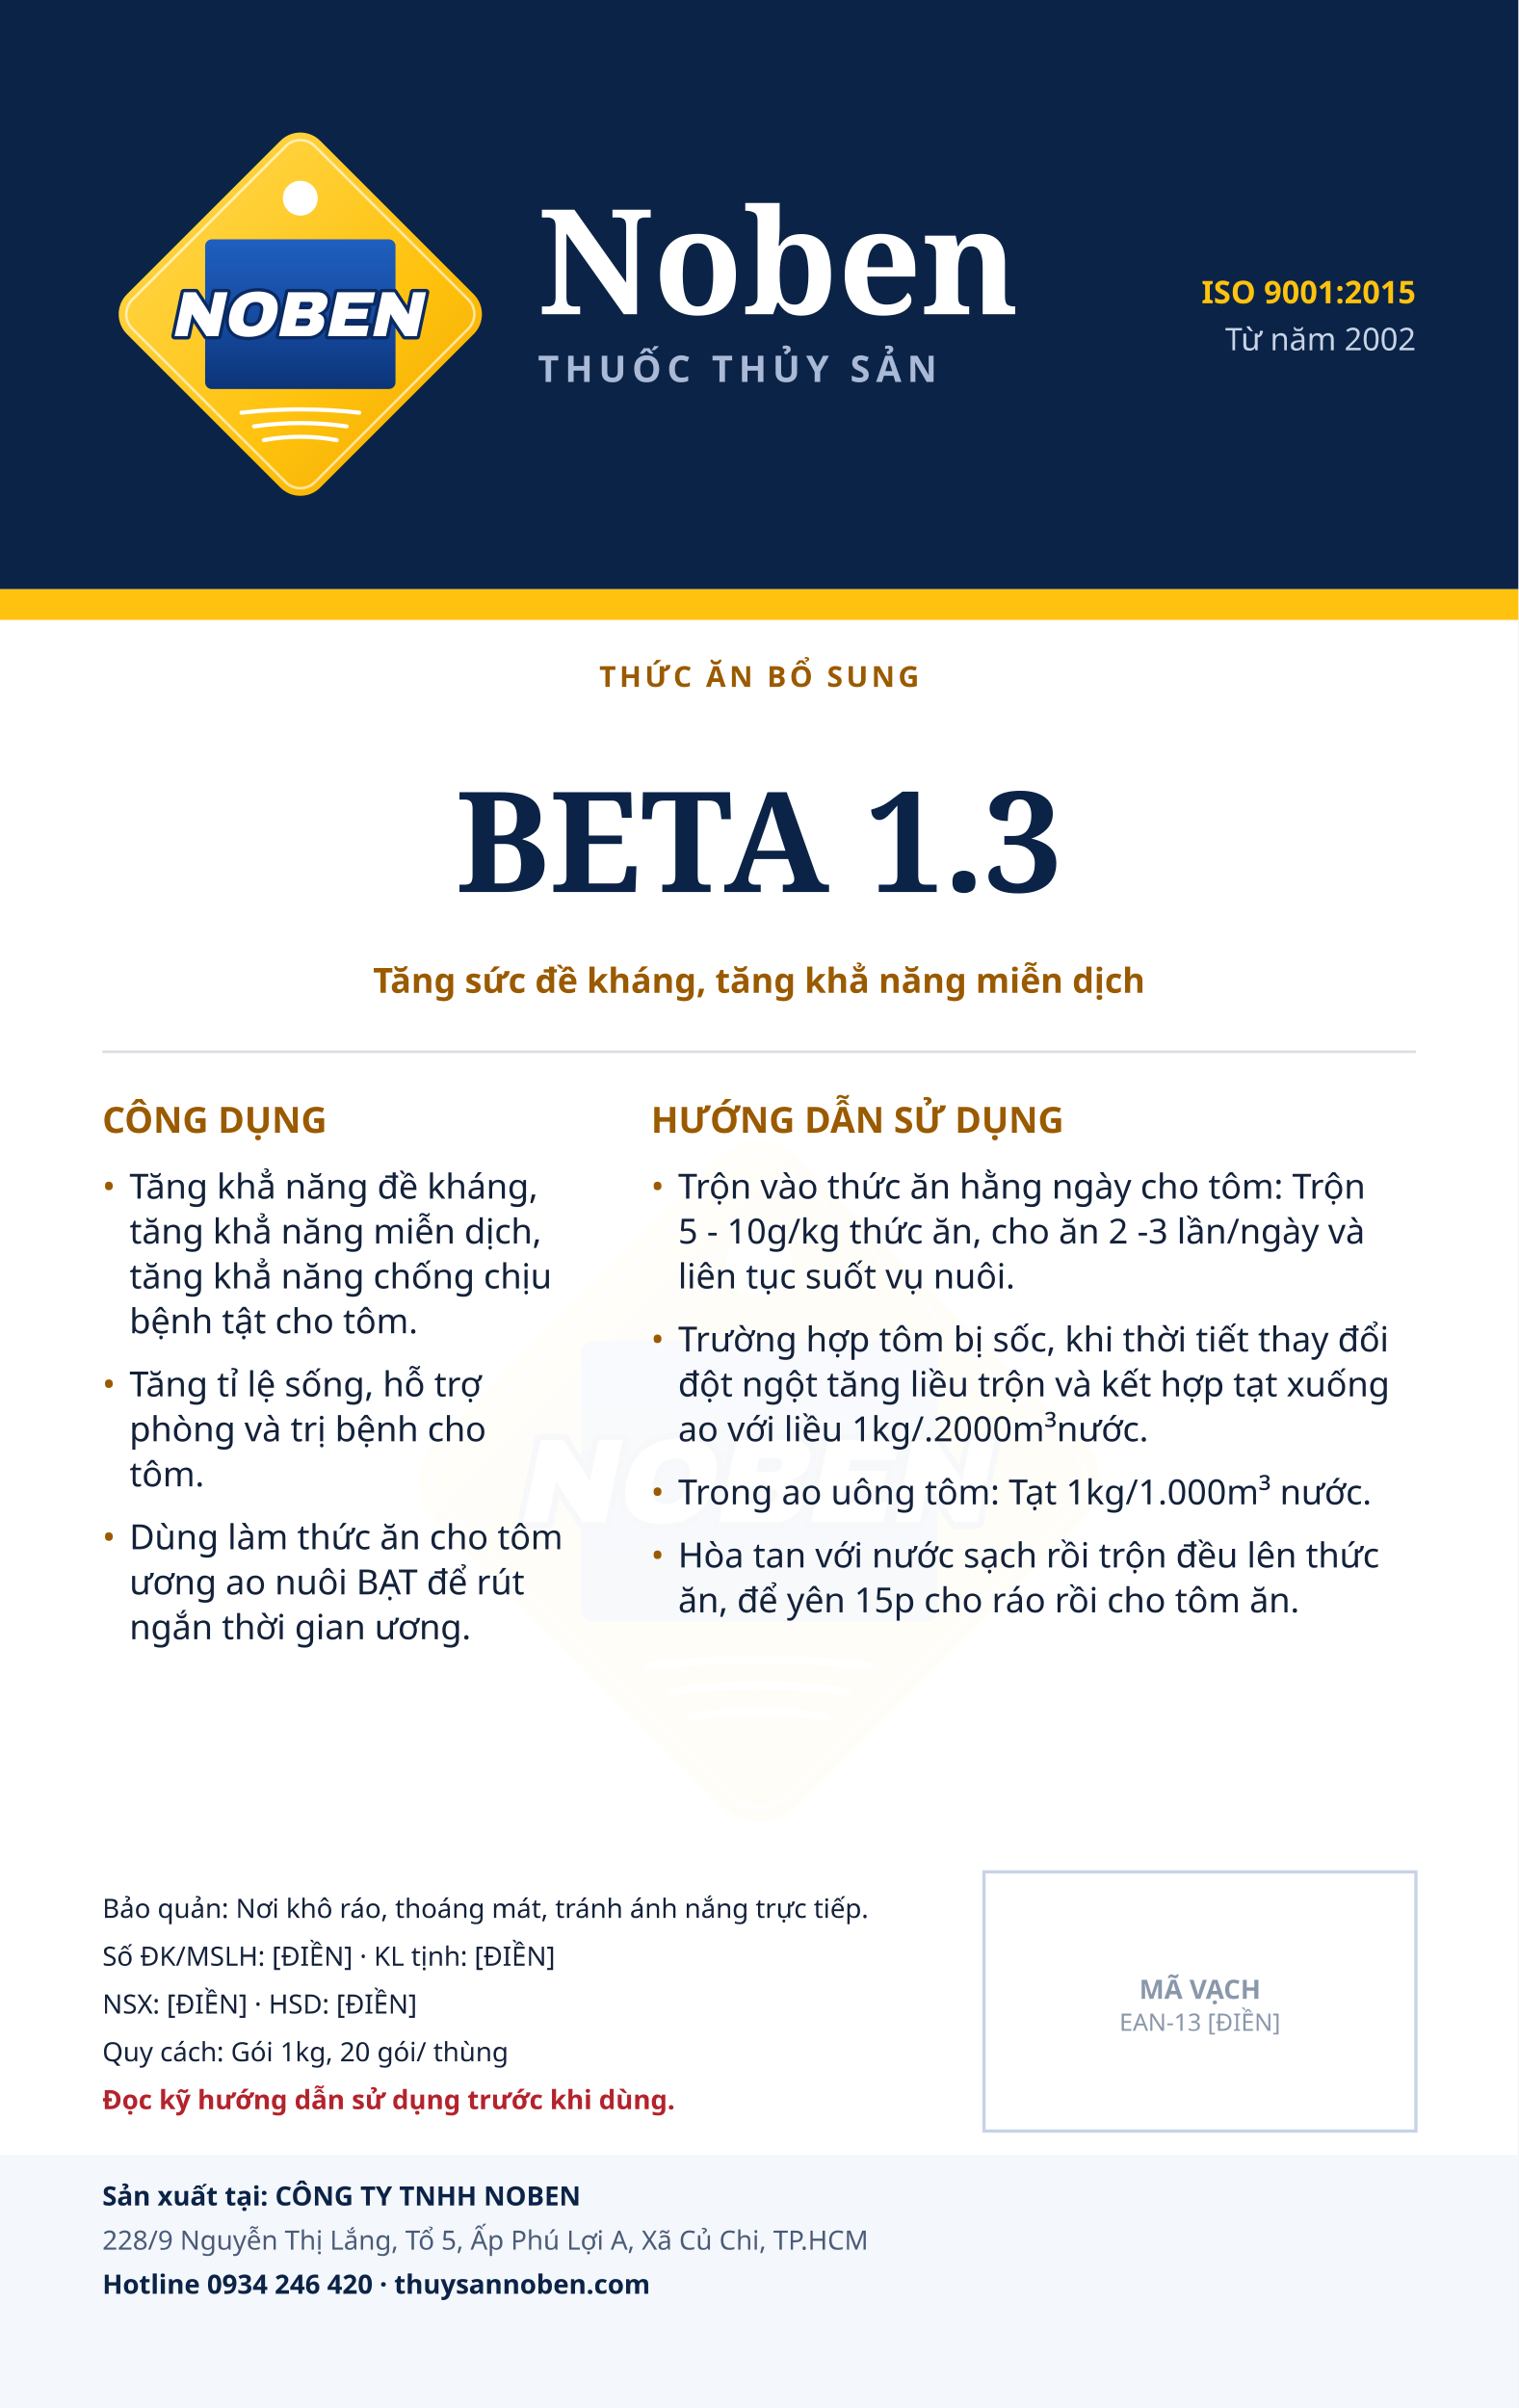
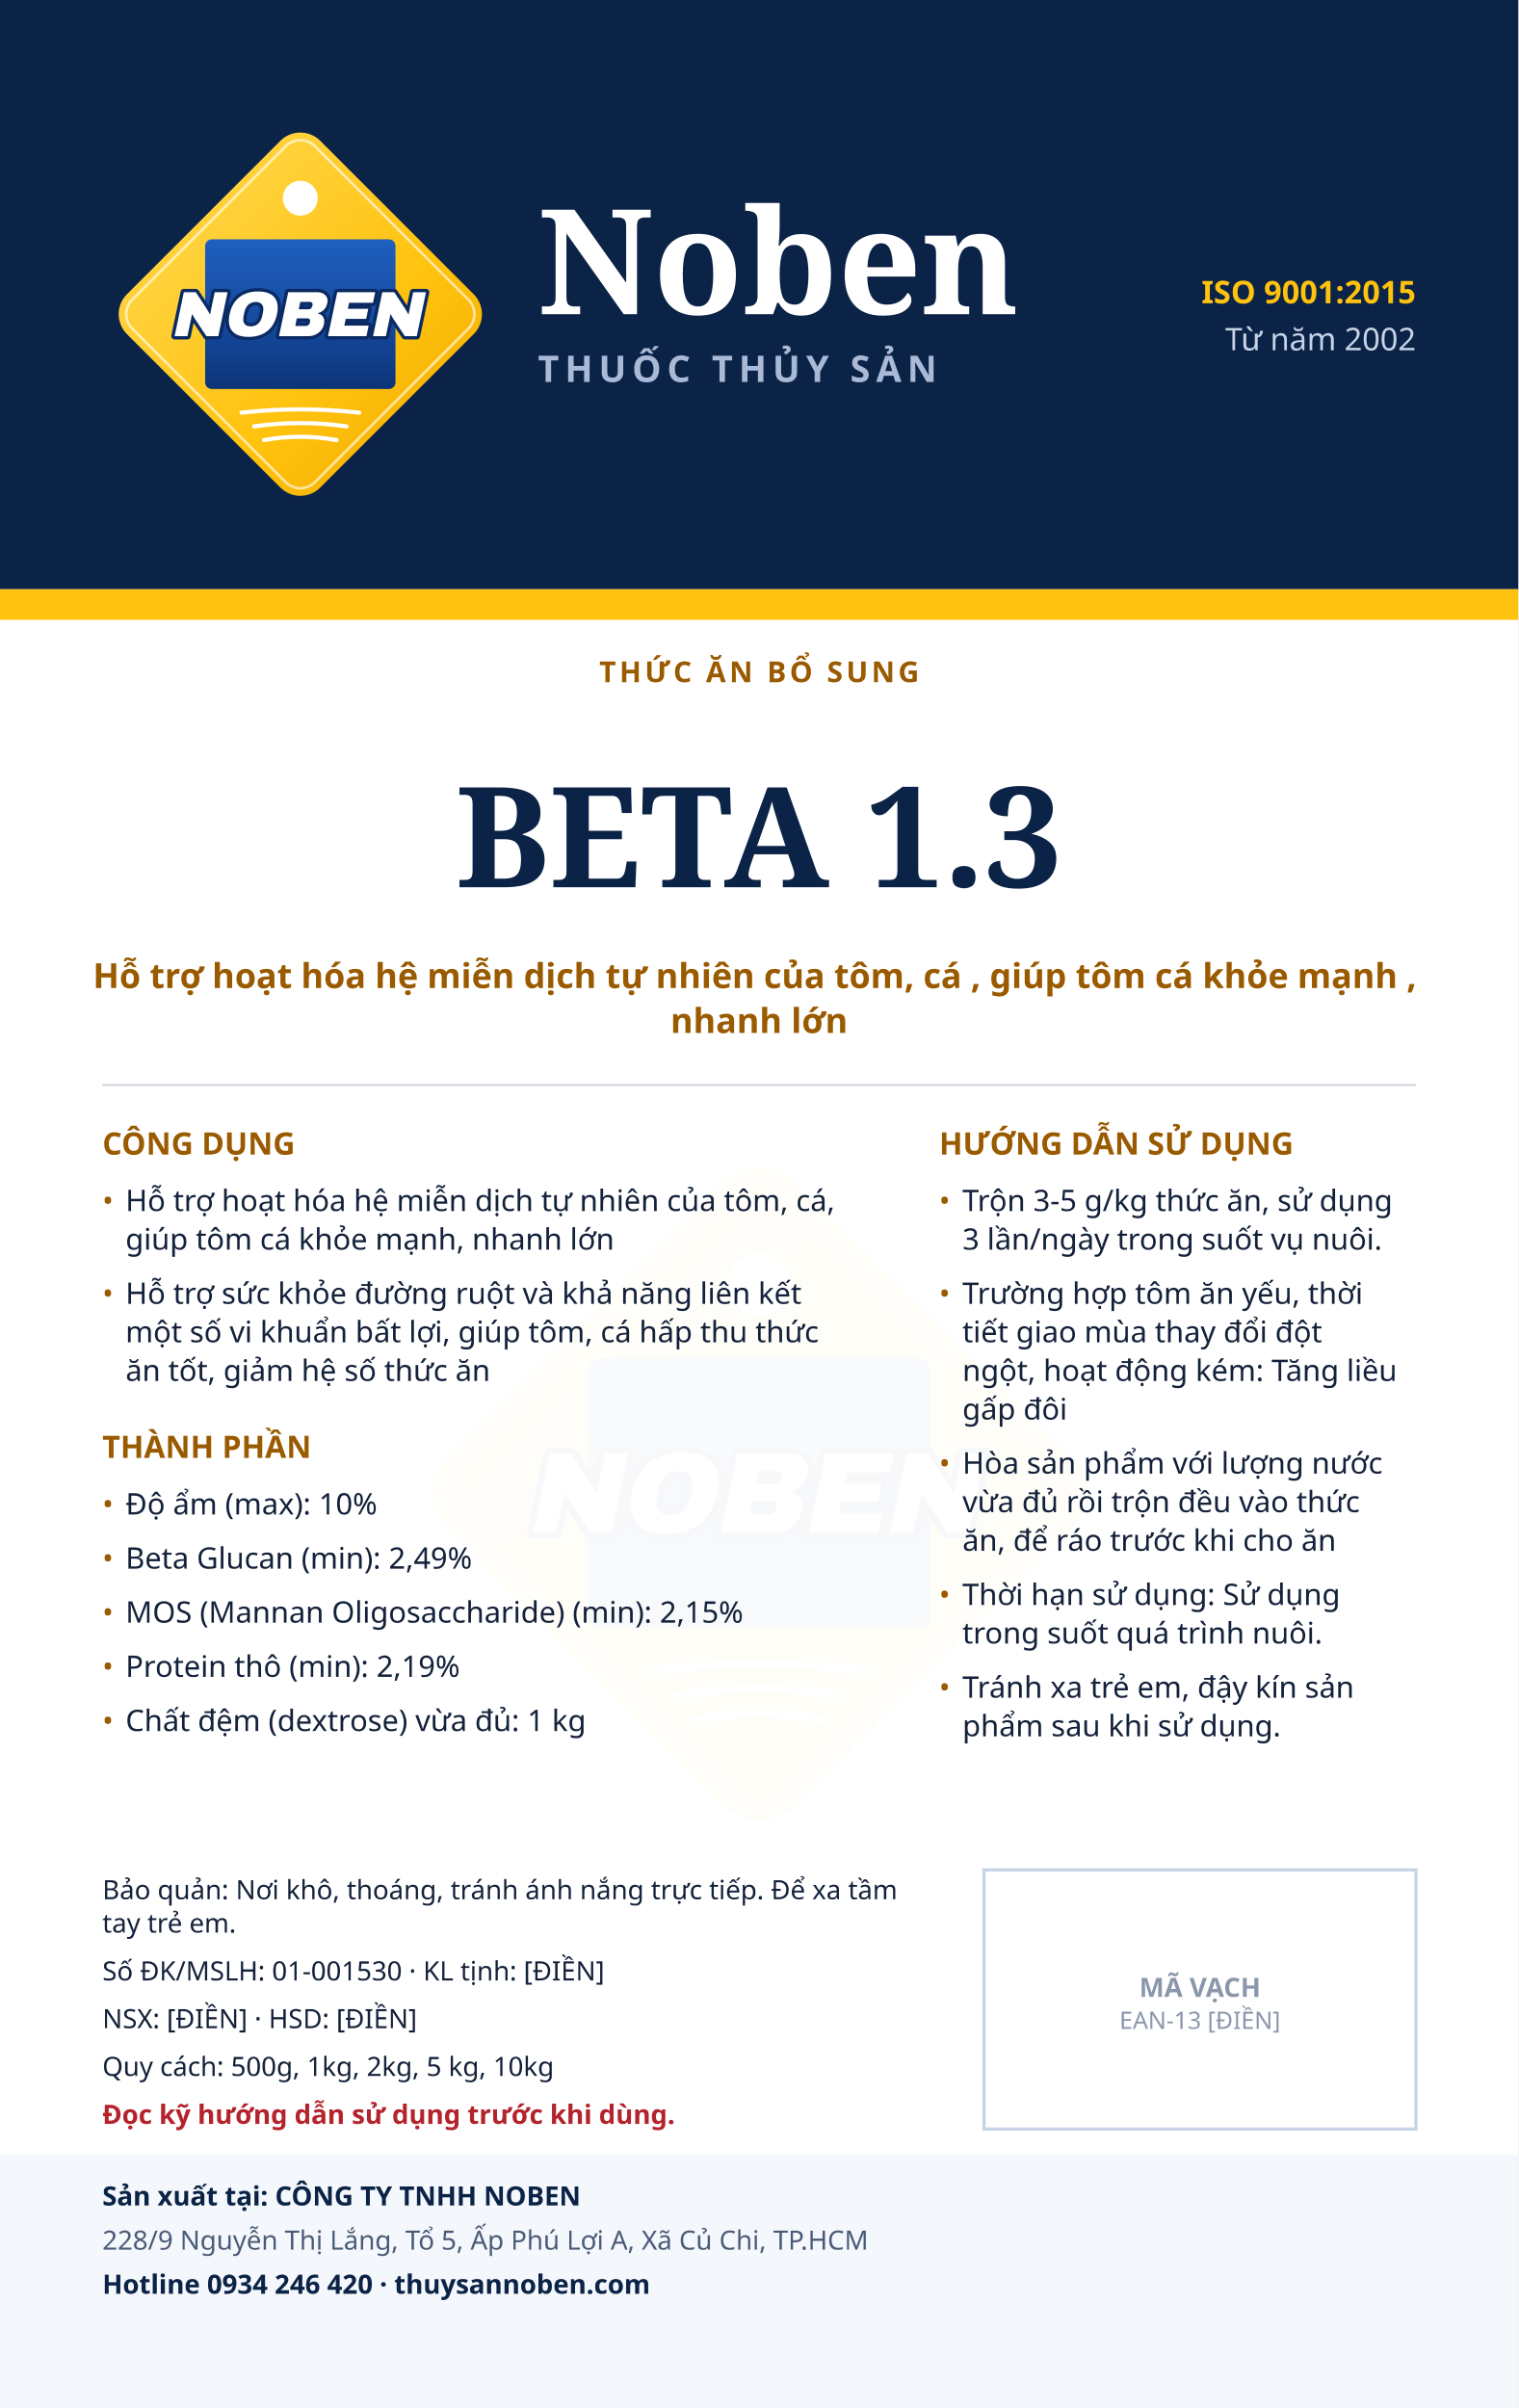
<svg xmlns="http://www.w3.org/2000/svg" xmlns:xlink="http://www.w3.org/1999/xlink" width="116mm" height="183.98mm" viewBox="-3 -3 116 183.98" data-trim="110 177.98" data-tran-le="3" data-an-toan="4.82">
  <defs>
    <clipPath id="nb-trang-giua">
      <rect x="0" y="44.36" width="110" height="117.29" />
    </clipPath>
  </defs>
  <g id="nen">
    <rect x="-3" y="-3" width="116" height="183.98" fill="#ffffff" />
    <rect x="-3" y="161.65" width="116" height="19.33" fill="#f4f7fb" />
    <g opacity="0.035" clip-path="url(#nb-trang-giua)">
-       <use href="#nb-mark-art" xlink:href="#nb-mark-art" transform="translate(26.64 81.81) scale(0.11077)" />
+       <use href="#nb-mark-art" xlink:href="#nb-mark-art" transform="translate(27.79 83.87) scale(0.10629)" />
    </g>
  </g>
  <g id="dai-thuong-hieu" data-khung="38.09 0 67.09 42.02">
    <rect x="-3" y="-3" width="116" height="45.02" fill="#0b2347" />
    <rect x="-3" y="42.02" width="116" height="2.34" fill="#ffc20e" />
    <text font-family="'Playfair Display ExtraBold', 'Playfair Display', serif" font-weight="800" font-size="11.18" fill="#ffffff" x="38.09" y="21.01">Noben</text>
    <text font-family="'Be Vietnam Pro SemiBold', 'Be Vietnam Pro', sans-serif" font-weight="600" font-size="2.79" fill="#a9b9d6" letter-spacing="0.45" x="38.09" y="26.18">THUỐC THỦY SẢN</text>
    <text font-family="'Be Vietnam Pro SemiBold', 'Be Vietnam Pro', sans-serif" font-weight="600" font-size="2.39" fill="#ffc20e" text-anchor="end" x="105.18" y="20.17">ISO 9001:2015</text>
    <text font-family="'Be Vietnam Pro', sans-serif" font-weight="400" font-size="2.39" fill="#c7d3e6" text-anchor="end" x="105.18" y="23.76">Từ năm 2002</text>
  </g>
  <g id="logo">
    <g transform="translate(4.82 5.88) scale(0.05908)">
      <g id="nb-mark-art">
        <defs>
          <linearGradient id="nb-g" x1="0" y1="0" x2="1" y2="1">
            <stop offset="0" stop-color="#ffdb57" />
            <stop offset=".618" stop-color="#ffc20e" />
            <stop offset="1" stop-color="#f2a900" />
          </linearGradient>
          <linearGradient id="nb-b" x1="0" y1="0" x2="0" y2="1">
            <stop offset="0" stop-color="#1f5fbf" />
            <stop offset=".618" stop-color="#14479a" />
            <stop offset="1" stop-color="#0c3478" />
          </linearGradient>
        </defs>
        <path d="M281.79 31.79 L480.21 230.21 A36.47 36.47 0 0 1 480.21 281.79 L281.79 480.21 A36.47 36.47 0 0 1 230.21 480.21 L31.79 281.79 A36.47 36.47 0 0 1 31.79 230.21 L230.21 31.79 A36.47 36.47 0 0 1 281.79 31.79 Z" fill="url(#nb-g)" />
        <path d="M274.83 38.76 L473.24 237.17 A26.62 26.62 0 0 1 473.24 274.83 L274.83 473.24 A26.62 26.62 0 0 1 237.17 473.24 L38.76 274.83 A26.62 26.62 0 0 1 38.76 237.17 L237.17 38.76 A26.62 26.62 0 0 1 274.83 38.76 Z" fill="none" stroke="#ffffff" stroke-opacity=".618" stroke-width="3.29" />
        <path d="M141.52 159.23 H370.48 A8.61 8.61 0 0 1 379.09 167.84 V344.16 A8.61 8.61 0 0 1 370.48 352.77 H141.52 A8.61 8.61 0 0 1 132.91 344.16 V167.84 A8.61 8.61 0 0 1 141.52 159.23 Z" fill="url(#nb-b)" />
        <circle cx="256" cy="106.02" r="22.54" fill="#ffffff" />
        <g transform="translate(93.46 284.39) scale(0.89704)">
          <g fill="none" stroke="#0a2a63" stroke-width="9.6" stroke-linejoin="round">
            <path transform="translate(-6.81 0)" d="M6.808 0.0 20.1 -63.296H37.396L52.312 -40.572Q52.947 -39.652 53.96 -37.904Q54.973 -36.156 56.022 -34.362Q57.071 -32.568 57.575 -31.464L58.074 -31.648Q58.523 -34.224 59.054 -36.754Q59.586 -39.284 59.856 -40.572L64.628 -63.296H83.12L69.828 0.0H52.624L35.765 -25.3Q34.587 -27.14 33.802 -28.658Q33.017 -30.176 32.295 -31.556L31.796 -31.372Q31.521 -29.624 31.154 -27.876Q30.787 -26.128 30.613 -25.3L25.3 0.0Z " />
            <path transform="translate(-7.2 0)" d="M113.676 1.104Q102.912 1.104 96.049 -2.576Q89.186 -6.256 86.674 -13.57Q84.162 -20.884 86.422 -31.648Q88.702 -42.504 94.276 -49.772Q99.85 -57.04 108.259 -60.72Q116.668 -64.4 127.432 -64.4Q138.288 -64.4 145.151 -60.72Q152.014 -57.04 154.536 -49.772Q157.058 -42.504 154.778 -31.648Q152.518 -20.884 146.934 -13.57Q141.35 -6.256 132.941 -2.576Q124.532 1.104 113.676 1.104ZM116.864 -14.076Q120.176 -14.076 122.928 -15.134Q125.68 -16.192 127.788 -18.124Q129.896 -20.056 131.294 -22.77Q132.692 -25.484 133.368 -28.704L134.604 -34.592Q135.281 -37.812 135.022 -40.526Q134.764 -43.24 133.468 -45.172Q132.172 -47.104 129.864 -48.162Q127.556 -49.22 124.244 -49.22Q120.932 -49.22 118.18 -48.162Q115.428 -47.104 113.366 -45.172Q111.304 -43.24 109.906 -40.526Q108.509 -37.812 107.832 -34.592L106.596 -28.704Q105.92 -25.484 106.178 -22.77Q106.436 -20.056 107.686 -18.124Q108.936 -16.192 111.244 -15.134Q113.552 -14.076 116.864 -14.076Z " />
            <path transform="translate(-7.59 0)" d="M158.08 0.0 171.372 -63.296H213.508Q218.292 -63.296 221.833 -61.318Q225.373 -59.34 227.031 -55.844Q228.689 -52.348 227.723 -47.748Q226.757 -43.148 224.667 -40.204Q222.577 -37.26 219.827 -35.558Q217.078 -33.856 214.052 -33.028L213.975 -32.66Q217.132 -31.924 219.469 -30.13Q221.807 -28.336 222.786 -25.116Q223.766 -21.896 222.704 -16.836Q221.641 -11.776 218.365 -8.004Q215.089 -4.232 210.504 -2.116Q205.92 0.0 200.768 0.0ZM181.503 -14.72H196.959Q199.075 -14.72 200.672 -16.192Q202.269 -17.664 202.888 -20.608Q203.177 -21.988 202.821 -23.138Q202.464 -24.288 201.542 -24.932Q200.619 -25.576 199.239 -25.576H183.783ZM186.526 -38.64H200.51Q201.982 -38.64 203.139 -39.33Q204.296 -40.02 205.165 -41.308Q206.033 -42.596 206.439 -44.528Q206.864 -46.552 205.783 -47.978Q204.703 -49.404 202.771 -49.404H188.787Z " />
            <path transform="translate(-7.8 0)" d="M228.932 0.0 242.224 -63.296H296.964L293.776 -48.116H259.368L257.533 -39.376H286.973L283.92 -24.84H254.48L252.452 -15.18H287.504L284.316 0.0Z " />
            <path transform="translate(-8 0)" d="M294.08 0.0 307.372 -63.296H324.668L339.584 -40.572Q340.219 -39.652 341.232 -37.904Q342.245 -36.156 343.294 -34.362Q344.343 -32.568 344.847 -31.464L345.346 -31.648Q345.795 -34.224 346.326 -36.754Q346.858 -39.284 347.128 -40.572L351.9 -63.296H370.392L357.1 0.0H339.896L323.037 -25.3Q321.859 -27.14 321.074 -28.658Q320.289 -30.176 319.567 -31.556L319.068 -31.372Q318.793 -29.624 318.426 -27.876Q318.059 -26.128 317.885 -25.3L312.572 0.0Z" />
          </g>
          <g fill="#ffffff">
            <path transform="translate(-6.81 0)" d="M6.808 0.0 20.1 -63.296H37.396L52.312 -40.572Q52.947 -39.652 53.96 -37.904Q54.973 -36.156 56.022 -34.362Q57.071 -32.568 57.575 -31.464L58.074 -31.648Q58.523 -34.224 59.054 -36.754Q59.586 -39.284 59.856 -40.572L64.628 -63.296H83.12L69.828 0.0H52.624L35.765 -25.3Q34.587 -27.14 33.802 -28.658Q33.017 -30.176 32.295 -31.556L31.796 -31.372Q31.521 -29.624 31.154 -27.876Q30.787 -26.128 30.613 -25.3L25.3 0.0Z " />
            <path transform="translate(-7.2 0)" d="M113.676 1.104Q102.912 1.104 96.049 -2.576Q89.186 -6.256 86.674 -13.57Q84.162 -20.884 86.422 -31.648Q88.702 -42.504 94.276 -49.772Q99.85 -57.04 108.259 -60.72Q116.668 -64.4 127.432 -64.4Q138.288 -64.4 145.151 -60.72Q152.014 -57.04 154.536 -49.772Q157.058 -42.504 154.778 -31.648Q152.518 -20.884 146.934 -13.57Q141.35 -6.256 132.941 -2.576Q124.532 1.104 113.676 1.104ZM116.864 -14.076Q120.176 -14.076 122.928 -15.134Q125.68 -16.192 127.788 -18.124Q129.896 -20.056 131.294 -22.77Q132.692 -25.484 133.368 -28.704L134.604 -34.592Q135.281 -37.812 135.022 -40.526Q134.764 -43.24 133.468 -45.172Q132.172 -47.104 129.864 -48.162Q127.556 -49.22 124.244 -49.22Q120.932 -49.22 118.18 -48.162Q115.428 -47.104 113.366 -45.172Q111.304 -43.24 109.906 -40.526Q108.509 -37.812 107.832 -34.592L106.596 -28.704Q105.92 -25.484 106.178 -22.77Q106.436 -20.056 107.686 -18.124Q108.936 -16.192 111.244 -15.134Q113.552 -14.076 116.864 -14.076Z " />
            <path transform="translate(-7.59 0)" d="M158.08 0.0 171.372 -63.296H213.508Q218.292 -63.296 221.833 -61.318Q225.373 -59.34 227.031 -55.844Q228.689 -52.348 227.723 -47.748Q226.757 -43.148 224.667 -40.204Q222.577 -37.26 219.827 -35.558Q217.078 -33.856 214.052 -33.028L213.975 -32.66Q217.132 -31.924 219.469 -30.13Q221.807 -28.336 222.786 -25.116Q223.766 -21.896 222.704 -16.836Q221.641 -11.776 218.365 -8.004Q215.089 -4.232 210.504 -2.116Q205.92 0.0 200.768 0.0ZM181.503 -14.72H196.959Q199.075 -14.72 200.672 -16.192Q202.269 -17.664 202.888 -20.608Q203.177 -21.988 202.821 -23.138Q202.464 -24.288 201.542 -24.932Q200.619 -25.576 199.239 -25.576H183.783ZM186.526 -38.64H200.51Q201.982 -38.64 203.139 -39.33Q204.296 -40.02 205.165 -41.308Q206.033 -42.596 206.439 -44.528Q206.864 -46.552 205.783 -47.978Q204.703 -49.404 202.771 -49.404H188.787Z " />
            <path transform="translate(-7.8 0)" d="M228.932 0.0 242.224 -63.296H296.964L293.776 -48.116H259.368L257.533 -39.376H286.973L283.92 -24.84H254.48L252.452 -15.18H287.504L284.316 0.0Z " />
            <path transform="translate(-8 0)" d="M294.08 0.0 307.372 -63.296H324.668L339.584 -40.572Q340.219 -39.652 341.232 -37.904Q342.245 -36.156 343.294 -34.362Q344.343 -32.568 344.847 -31.464L345.346 -31.648Q345.795 -34.224 346.326 -36.754Q346.858 -39.284 347.128 -40.572L351.9 -63.296H370.392L357.1 0.0H339.896L323.037 -25.3Q321.859 -27.14 321.074 -28.658Q320.289 -30.176 319.567 -31.556L319.068 -31.372Q318.793 -29.624 318.426 -27.876Q318.059 -26.128 317.885 -25.3L312.572 0.0Z" />
          </g>
        </g>
        <path d="M179.92 383.41 Q256 374.8 332.08 383.41 M196.19 401.13 Q256 392.52 315.81 401.13 M208.98 418.85 Q256 410.24 303.02 418.85" fill="none" stroke="#ffffff" stroke-width="5.32" stroke-linecap="round" />
      </g>
    </g>
  </g>
-   <g id="ten-san-pham" data-khung="4.82 44.36 100.36 35.96">
+   <g id="ten-san-pham" data-khung="4.82 44.36 100.36 38.08">
    <text font-family="'Be Vietnam Pro SemiBold', 'Be Vietnam Pro', sans-serif" font-weight="600" font-size="2.2" fill="#9a5a00" text-anchor="middle" letter-spacing="0.26">
-       <tspan x="55" y="49.48">THỨC ĂN BỔ SUNG</tspan>
+       <tspan x="55" y="49.12">THỨC ĂN BỔ SUNG</tspan>
    </text>
    <text font-family="'Playfair Display ExtraBold', 'Playfair Display', serif" font-weight="800" font-size="10.68" fill="#0b2347" text-anchor="middle">
-       <tspan x="55" y="65.15">BETA 1.3</tspan>
+       <tspan x="55" y="64.79">BETA 1.3</tspan>
    </text>
    <text font-family="'Be Vietnam Pro SemiBold', 'Be Vietnam Pro', sans-serif" font-weight="600" font-size="2.64" fill="#9a5a00" text-anchor="middle">
-       <tspan x="55" y="72.85">Tăng sức đề kháng, tăng khẳ năng miễn dịch</tspan>
+       <tspan x="55" y="72.49">Hỗ trợ hoạt hóa hệ miễn dịch tự nhiên của tôm, cá , giúp tôm cá khỏe mạnh ,</tspan>
+       <tspan x="55" y="75.92">nhanh lớn</tspan>
    </text>
  </g>
-   <g id="cong-dung" data-khung="4.82 80.32 36.12 42.63">
-     <line x1="4.82" y1="77.36" x2="105.18" y2="77.36" stroke="#0b2347" stroke-opacity="0.15" stroke-width="0.2" />
-     <text font-family="'Be Vietnam Pro SemiBold', 'Be Vietnam Pro', sans-serif" font-weight="600" font-size="2.75" fill="#9a5a00">
-       <tspan x="4.82" y="83.55">CÔNG DỤNG</tspan>
+   <g id="cong-dung" data-khung="4.82 82.44 58.95 20.68">
+     <line x1="4.82" y1="79.9" x2="105.18" y2="79.9" stroke="#0b2347" stroke-opacity="0.15" stroke-width="0.2" />
+     <text font-family="'Be Vietnam Pro SemiBold', 'Be Vietnam Pro', sans-serif" font-weight="600" font-size="2.36" fill="#9a5a00">
+       <tspan x="4.82" y="85.21">CÔNG DỤNG</tspan>
    </text>
-     <text font-family="'Be Vietnam Pro', sans-serif" font-weight="400" font-size="2.64" fill="#9a5a00" x="4.82" y="88.58">•</text>
-     <text font-family="'Be Vietnam Pro', sans-serif" font-weight="400" font-size="2.64" fill="#13213a">
-       <tspan x="6.89" y="88.58">Tăng khẳ năng đề kháng,</tspan>
-       <tspan x="6.89" y="92.01">tăng khẳ năng miễn dịch,</tspan>
-       <tspan x="6.89" y="95.44">tăng khẳ năng chống chịu</tspan>
-       <tspan x="6.89" y="98.87">bệnh tật cho tôm.</tspan>
+     <text font-family="'Be Vietnam Pro', sans-serif" font-weight="400" font-size="2.27" fill="#9a5a00" x="4.82" y="89.53">•</text>
+     <text font-family="'Be Vietnam Pro', sans-serif" font-weight="400" font-size="2.27" fill="#13213a">
+       <tspan x="6.59" y="89.53">Hỗ trợ hoạt hóa hệ miễn dịch tự nhiên của tôm, cá,</tspan>
+       <tspan x="6.59" y="92.48">giúp tôm cá khỏe mạnh, nhanh lớn</tspan>
    </text>
-     <text font-family="'Be Vietnam Pro', sans-serif" font-weight="400" font-size="2.64" fill="#9a5a00" x="4.82" y="103.69">•</text>
-     <text font-family="'Be Vietnam Pro', sans-serif" font-weight="400" font-size="2.64" fill="#13213a">
-       <tspan x="6.89" y="103.69">Tăng tỉ lệ sống, hỗ trợ</tspan>
-       <tspan x="6.89" y="107.12">phòng và trị bệnh cho</tspan>
-       <tspan x="6.89" y="110.56">tôm.</tspan>
-     </text>
-     <text font-family="'Be Vietnam Pro', sans-serif" font-weight="400" font-size="2.64" fill="#9a5a00" x="4.82" y="115.37">•</text>
-     <text font-family="'Be Vietnam Pro', sans-serif" font-weight="400" font-size="2.64" fill="#13213a">
-       <tspan x="6.89" y="115.37">Dùng làm thức ăn cho tôm</tspan>
-       <tspan x="6.89" y="118.81">ương ao nuôi BẠT để rút</tspan>
-       <tspan x="6.89" y="122.24">ngắn thời gian ương.</tspan>
+     <text font-family="'Be Vietnam Pro', sans-serif" font-weight="400" font-size="2.27" fill="#9a5a00" x="4.82" y="96.62">•</text>
+     <text font-family="'Be Vietnam Pro', sans-serif" font-weight="400" font-size="2.27" fill="#13213a">
+       <tspan x="6.59" y="96.62">Hỗ trợ sức khỏe đường ruột và khả năng liên kết</tspan>
+       <tspan x="6.59" y="99.56">một số vi khuẩn bất lợi, giúp tôm, cá hấp thu thức</tspan>
+       <tspan x="6.59" y="102.51">ăn tốt, giảm hệ số thức ăn</tspan>
    </text>
  </g>
-   <g id="huong-dan" data-khung="46.74 80.32 58.44 40.59">
-     <text font-family="'Be Vietnam Pro SemiBold', 'Be Vietnam Pro', sans-serif" font-weight="600" font-size="2.75" fill="#9a5a00">
-       <tspan x="46.74" y="83.55">HƯỚNG DẪN SỬ DỤNG</tspan>
+   <g id="huong-dan" data-khung="68.75 82.44 36.43 47.83">
+     <text font-family="'Be Vietnam Pro SemiBold', 'Be Vietnam Pro', sans-serif" font-weight="600" font-size="2.36" fill="#9a5a00">
+       <tspan x="68.75" y="85.21">HƯỚNG DẪN SỬ DỤNG</tspan>
    </text>
-     <text font-family="'Be Vietnam Pro', sans-serif" font-weight="400" font-size="2.64" fill="#9a5a00" x="46.74" y="88.58">•</text>
-     <text font-family="'Be Vietnam Pro', sans-serif" font-weight="400" font-size="2.64" fill="#13213a">
-       <tspan x="48.81" y="88.58">Trộn vào thức ăn hằng ngày cho tôm: Trộn</tspan>
-       <tspan x="48.81" y="92.01">5 - 10g/kg thức ăn, cho ăn 2 -3 lần/ngày và</tspan>
-       <tspan x="48.81" y="95.44">liên tục suốt vụ nuôi.</tspan>
+     <text font-family="'Be Vietnam Pro', sans-serif" font-weight="400" font-size="2.27" fill="#9a5a00" x="68.75" y="89.53">•</text>
+     <text font-family="'Be Vietnam Pro', sans-serif" font-weight="400" font-size="2.27" fill="#13213a">
+       <tspan x="70.53" y="89.53">Trộn 3-5 g/kg thức ăn, sử dụng</tspan>
+       <tspan x="70.53" y="92.48">3 lần/ngày trong suốt vụ nuôi.</tspan>
    </text>
-     <text font-family="'Be Vietnam Pro', sans-serif" font-weight="400" font-size="2.64" fill="#9a5a00" x="46.74" y="100.26">•</text>
-     <text font-family="'Be Vietnam Pro', sans-serif" font-weight="400" font-size="2.64" fill="#13213a">
-       <tspan x="48.81" y="100.26">Trường hợp tôm bị sốc, khi thời tiết thay đổi</tspan>
-       <tspan x="48.81" y="103.69">đột ngột tăng liều trộn và kết hợp tạt xuống</tspan>
-       <tspan x="48.81" y="107.12">ao với liều 1kg/.2000m³nước.</tspan>
+     <text font-family="'Be Vietnam Pro', sans-serif" font-weight="400" font-size="2.27" fill="#9a5a00" x="68.75" y="96.62">•</text>
+     <text font-family="'Be Vietnam Pro', sans-serif" font-weight="400" font-size="2.27" fill="#13213a">
+       <tspan x="70.53" y="96.62">Trường hợp tôm ăn yếu, thời</tspan>
+       <tspan x="70.53" y="99.56">tiết giao mùa thay đổi đột</tspan>
+       <tspan x="70.53" y="102.51">ngột, hoạt động kém: Tăng liều</tspan>
+       <tspan x="70.53" y="105.46">gấp đôi</tspan>
    </text>
-     <text font-family="'Be Vietnam Pro', sans-serif" font-weight="400" font-size="2.64" fill="#9a5a00" x="46.74" y="111.94">•</text>
-     <text font-family="'Be Vietnam Pro', sans-serif" font-weight="400" font-size="2.64" fill="#13213a">
-       <tspan x="48.81" y="111.94">Trong ao uông tôm: Tạt 1kg/1.000m³ nước.</tspan>
+     <text font-family="'Be Vietnam Pro', sans-serif" font-weight="400" font-size="2.27" fill="#9a5a00" x="68.75" y="109.59">•</text>
+     <text font-family="'Be Vietnam Pro', sans-serif" font-weight="400" font-size="2.27" fill="#13213a">
+       <tspan x="70.53" y="109.59">Hòa sản phẩm với lượng nước</tspan>
+       <tspan x="70.53" y="112.54">vừa đủ rồi trộn đều vào thức</tspan>
+       <tspan x="70.53" y="115.49">ăn, để ráo trước khi cho ăn</tspan>
    </text>
-     <text font-family="'Be Vietnam Pro', sans-serif" font-weight="400" font-size="2.64" fill="#9a5a00" x="46.74" y="116.76">•</text>
-     <text font-family="'Be Vietnam Pro', sans-serif" font-weight="400" font-size="2.64" fill="#13213a">
-       <tspan x="48.81" y="116.76">Hòa tan với nước sạch rồi trộn đều lên thức</tspan>
-       <tspan x="48.81" y="120.19">ăn, để yên 15p cho ráo rồi cho tôm ăn.</tspan>
+     <text font-family="'Be Vietnam Pro', sans-serif" font-weight="400" font-size="2.27" fill="#9a5a00" x="68.75" y="119.63">•</text>
+     <text font-family="'Be Vietnam Pro', sans-serif" font-weight="400" font-size="2.27" fill="#13213a">
+       <tspan x="70.53" y="119.63">Thời hạn sử dụng: Sử dụng</tspan>
+       <tspan x="70.53" y="122.57">trong suốt quá trình nuôi.</tspan>
+     </text>
+     <text font-family="'Be Vietnam Pro', sans-serif" font-weight="400" font-size="2.27" fill="#9a5a00" x="68.75" y="126.71">•</text>
+     <text font-family="'Be Vietnam Pro', sans-serif" font-weight="400" font-size="2.27" fill="#13213a">
+       <tspan x="70.53" y="126.71">Tránh xa trẻ em, đậy kín sản</tspan>
+       <tspan x="70.53" y="129.66">phẩm sau khi sử dụng.</tspan>
    </text>
  </g>
-   <g id="thanh-phan">
- </g>
-   <g id="phap-ly" data-khung="4.82 140.02 100.36 33.14">
+   <g id="thanh-phan" data-khung="4.82 105.62 58.95 24.25">
+     <text font-family="'Be Vietnam Pro SemiBold', 'Be Vietnam Pro', sans-serif" font-weight="600" font-size="2.36" fill="#9a5a00">
+       <tspan x="4.82" y="108.39">THÀNH PHẦN</tspan>
+     </text>
+     <text font-family="'Be Vietnam Pro', sans-serif" font-weight="400" font-size="2.27" fill="#9a5a00" x="4.82" y="112.71">•</text>
+     <text font-family="'Be Vietnam Pro', sans-serif" font-weight="400" font-size="2.27" fill="#13213a">
+       <tspan x="6.59" y="112.71">Độ ẩm (max): 10%</tspan>
+     </text>
+     <text font-family="'Be Vietnam Pro', sans-serif" font-weight="400" font-size="2.27" fill="#9a5a00" x="4.82" y="116.85">•</text>
+     <text font-family="'Be Vietnam Pro', sans-serif" font-weight="400" font-size="2.27" fill="#13213a">
+       <tspan x="6.59" y="116.85">Beta Glucan (min): 2,49%</tspan>
+     </text>
+     <text font-family="'Be Vietnam Pro', sans-serif" font-weight="400" font-size="2.27" fill="#9a5a00" x="4.82" y="120.98">•</text>
+     <text font-family="'Be Vietnam Pro', sans-serif" font-weight="400" font-size="2.27" fill="#13213a">
+       <tspan x="6.59" y="120.98">MOS (Mannan Oligosaccharide) (min): 2,15%</tspan>
+     </text>
+     <text font-family="'Be Vietnam Pro', sans-serif" font-weight="400" font-size="2.27" fill="#9a5a00" x="4.82" y="125.12">•</text>
+     <text font-family="'Be Vietnam Pro', sans-serif" font-weight="400" font-size="2.27" fill="#13213a">
+       <tspan x="6.59" y="125.12">Protein thô (min): 2,19%</tspan>
+     </text>
+     <text font-family="'Be Vietnam Pro', sans-serif" font-weight="400" font-size="2.27" fill="#9a5a00" x="4.82" y="129.26">•</text>
+     <text font-family="'Be Vietnam Pro', sans-serif" font-weight="400" font-size="2.27" fill="#13213a">
+       <tspan x="6.59" y="129.26">Chất đệm (dextrose) vừa đủ: 1 kg</tspan>
+     </text>
+   </g>
+   <g id="phap-ly" data-khung="4.82 139.72 100.36 33.44">
    <text font-family="'Be Vietnam Pro', sans-serif" font-weight="400" font-size="2.03" fill="#13213a">
-       <tspan x="4.82" y="143.53">Bảo quản: Nơi khô ráo, thoáng mát, tránh ánh nắng trực tiếp.</tspan>
+       <tspan x="4.82" y="142.11">Bảo quản: Nơi khô, thoáng, tránh ánh nắng trực tiếp. Để xa tầm</tspan>
+       <tspan x="4.82" y="144.66">tay trẻ em.</tspan>
    </text>
    <text font-family="'Be Vietnam Pro', sans-serif" font-weight="400" font-size="2.03" fill="#13213a">
-       <tspan x="4.82" y="147.19">Số ĐK/MSLH: [ĐIỀN] · KL tịnh: [ĐIỀN]</tspan>
+       <tspan x="4.82" y="148.31">Số ĐK/MSLH: 01-001530 · KL tịnh: [ĐIỀN]</tspan>
    </text>
    <text font-family="'Be Vietnam Pro', sans-serif" font-weight="400" font-size="2.03" fill="#13213a">
-       <tspan x="4.82" y="150.84">NSX: [ĐIỀN] · HSD: [ĐIỀN]</tspan>
+       <tspan x="4.82" y="151.96">NSX: [ĐIỀN] · HSD: [ĐIỀN]</tspan>
    </text>
    <text font-family="'Be Vietnam Pro', sans-serif" font-weight="400" font-size="2.03" fill="#13213a">
-       <tspan x="4.82" y="154.49">Quy cách: Gói 1kg, 20 gói/ thùng</tspan>
+       <tspan x="4.82" y="155.61">Quy cách: 500g, 1kg, 2kg, 5 kg, 10kg</tspan>
    </text>
    <text font-family="'Be Vietnam Pro SemiBold', 'Be Vietnam Pro', sans-serif" font-weight="600" font-size="2.03" fill="#b4232c">
-       <tspan x="4.82" y="158.15">Đọc kỹ hướng dẫn sử dụng trước khi dùng.</tspan>
+       <tspan x="4.82" y="159.27">Đọc kỹ hướng dẫn sử dụng trước khi dùng.</tspan>
    </text>
    <text font-family="'Be Vietnam Pro SemiBold', 'Be Vietnam Pro', sans-serif" font-weight="600" font-size="2.03" fill="#0b2347">
      <tspan x="4.82" y="165.51">Sản xuất tại: CÔNG TY TNHH NOBEN</tspan>
    </text>
    <text font-family="'Be Vietnam Pro', sans-serif" font-weight="400" font-size="2.03" fill="#4a5b78">
      <tspan x="4.82" y="168.88">228/9 Nguyễn Thị Lắng, Tổ 5, Ấp Phú Lợi A, Xã Củ Chi, TP.HCM</tspan>
    </text>
    <text font-family="'Be Vietnam Pro SemiBold', 'Be Vietnam Pro', sans-serif" font-weight="600" font-size="2.03" fill="#0b2347">
      <tspan x="4.82" y="172.25">Hotline 0934 246 420 · thuysannoben.com</tspan>
    </text>
  </g>
-   <g id="ma-vach" data-khung="72.18 140.02 33 19.8">
-     <rect x="72.18" y="140.02" width="33" height="19.8" fill="#ffffff" stroke="#c7d3e6" stroke-width="0.25" />
-     <text font-family="'Be Vietnam Pro SemiBold', 'Be Vietnam Pro', sans-serif" font-weight="600" font-size="2.03" fill="#8a97ab" text-anchor="middle" x="88.68" y="149.72">MÃ VẠCH</text>
-     <text font-family="'Be Vietnam Pro', sans-serif" font-weight="400" font-size="1.83" fill="#8a97ab" text-anchor="middle" x="88.68" y="152.16">EAN-13 [ĐIỀN]</text>
+   <g id="ma-vach" data-khung="72.18 139.87 33 19.8">
+     <rect x="72.18" y="139.87" width="33" height="19.8" fill="#ffffff" stroke="#c7d3e6" stroke-width="0.25" />
+     <text font-family="'Be Vietnam Pro SemiBold', 'Be Vietnam Pro', sans-serif" font-weight="600" font-size="2.03" fill="#8a97ab" text-anchor="middle" x="88.68" y="149.57">MÃ VẠCH</text>
+     <text font-family="'Be Vietnam Pro', sans-serif" font-weight="400" font-size="1.83" fill="#8a97ab" text-anchor="middle" x="88.68" y="152.01">EAN-13 [ĐIỀN]</text>
  </g>
  <g id="vung-an-toan" display="none">
    <rect x="-3" y="-3" width="116" height="183.98" fill="none" stroke="#e6007e" stroke-width="0.2" />
    <rect x="0" y="0" width="110" height="177.98" fill="none" stroke="#00a0e9" stroke-width="0.25" />
    <rect x="4.82" y="4.82" width="100.36" height="168.34" fill="none" stroke="#2fb34a" stroke-width="0.2" stroke-dasharray="1 1" />
    <line x1="0" y1="110" x2="110" y2="110" stroke="#ffc20e" stroke-width="0.2" stroke-dasharray="2 1" />
  </g>
</svg>
